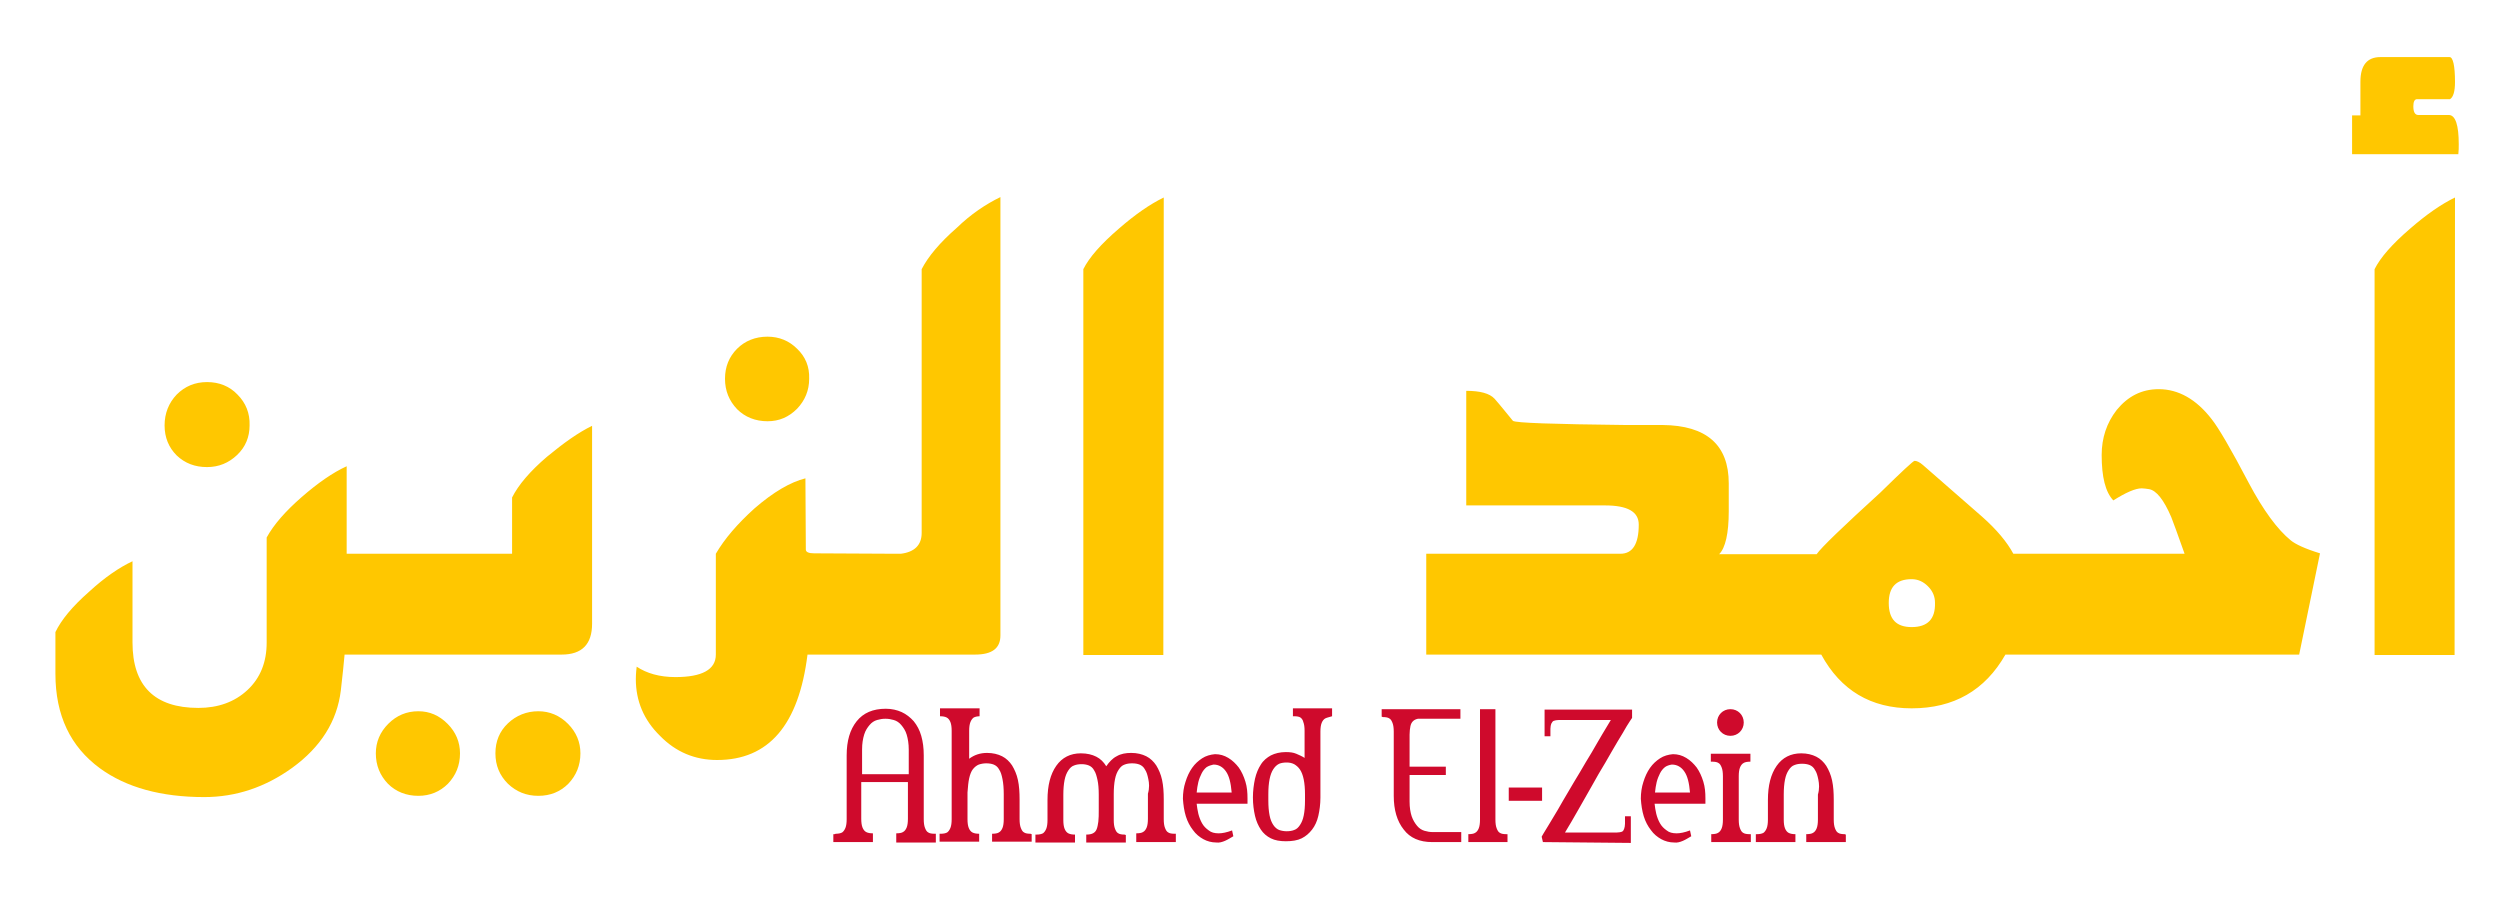
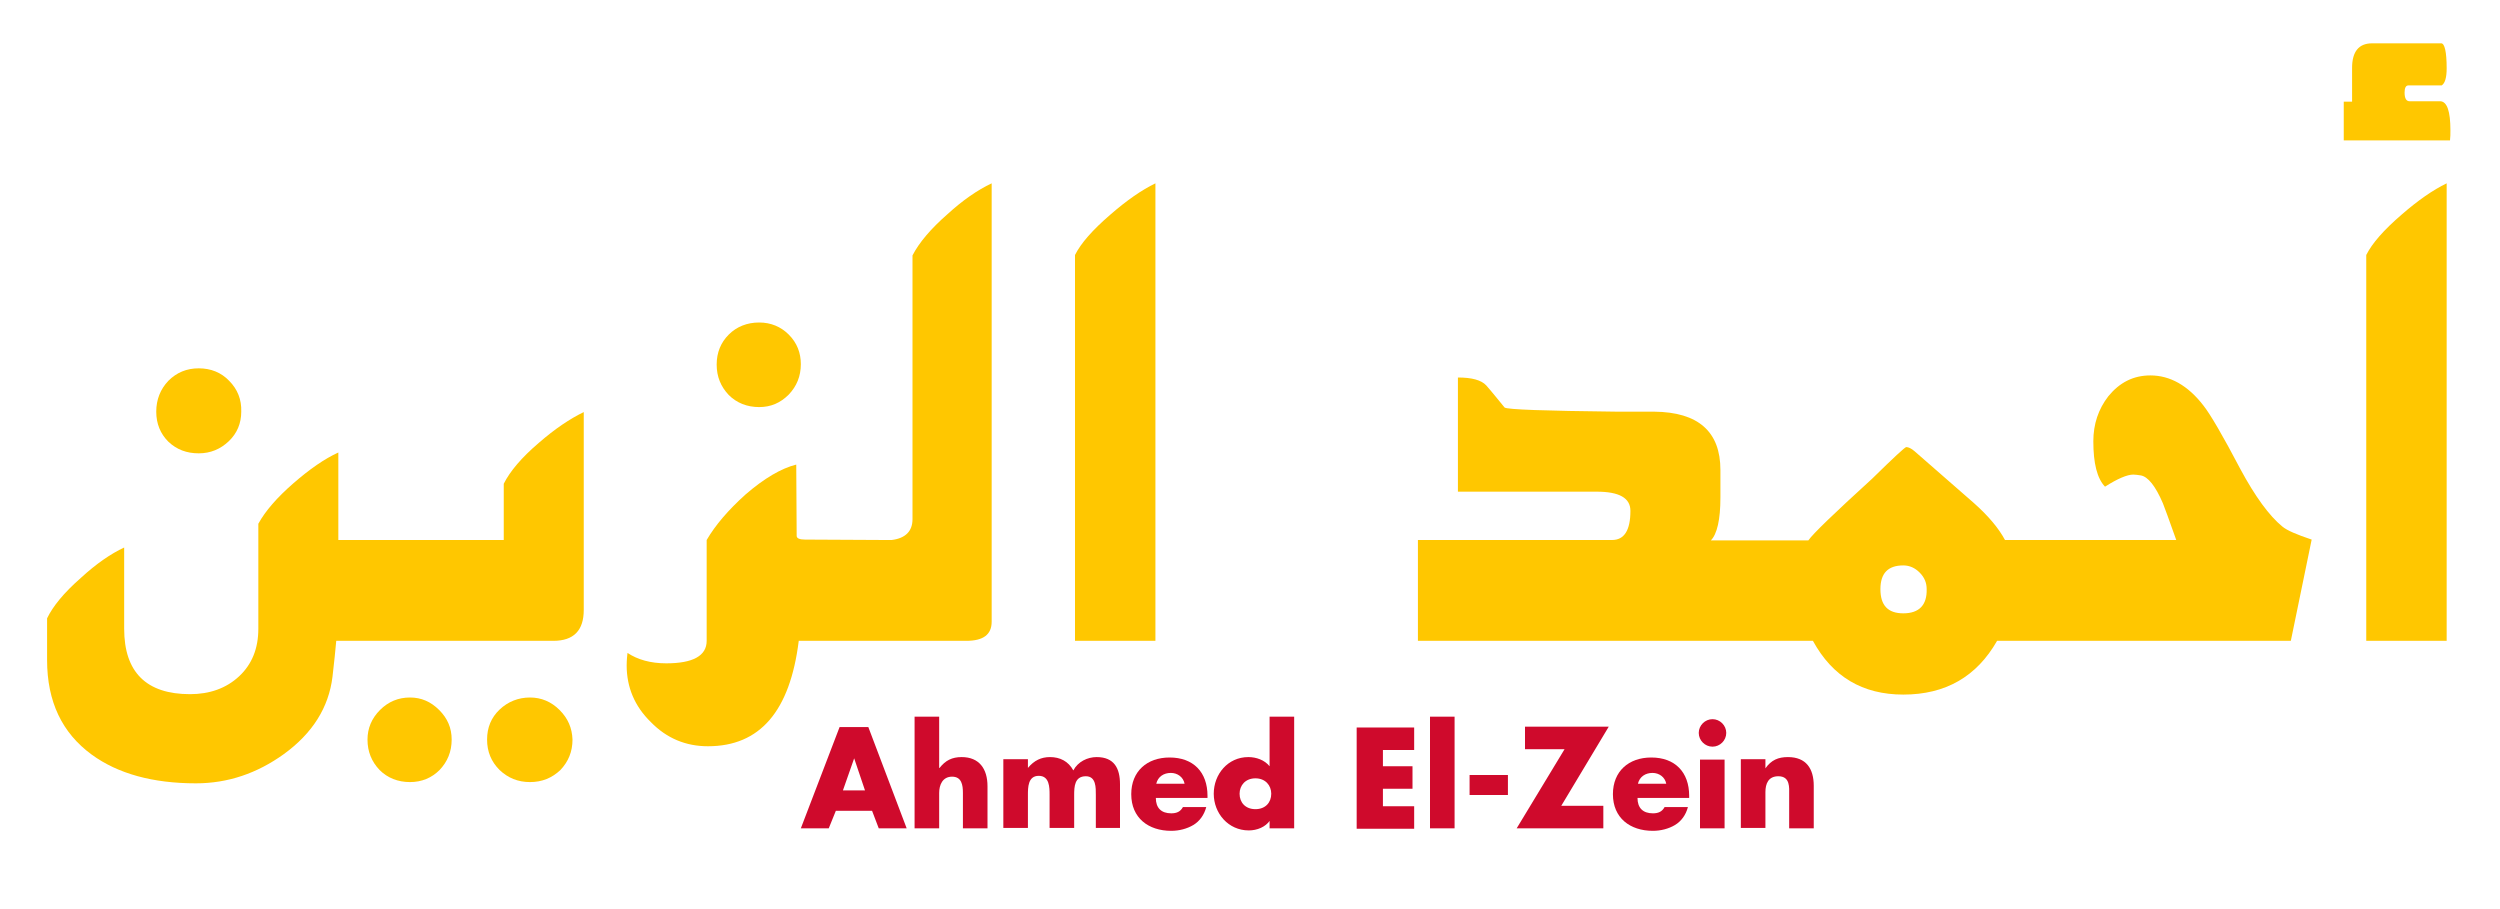
<svg xmlns="http://www.w3.org/2000/svg" version="1.1" id="Layer_1" x="0px" y="0px" viewBox="-311 288 600 218" style="enable-background:new -311 288 600 218;" xml:space="preserve">
  <style type="text/css">
	.st0{fill:#FFC700;}
	.st1{fill:#CF0A2C;}
</style>
-   <path class="st0" d="M-254,382.7c-1.9-2-4.4-3-7.3-3s-5.3,1-7.3,3c-1.9,2-2.9,4.5-2.9,7.4s1,5.3,2.9,7.2c2,1.9,4.4,2.8,7.3,2.8  c2.8,0,5.2-1,7.2-2.9c2-1.9,3-4.3,3-7.1C-251,387.2-252,384.7-254,382.7z M-168.9,390.2v47.5c0,4.9-2.4,7.4-7.3,7.4h-52.1  c-0.2,2.3-0.5,5.1-0.9,8.6c-0.9,7.4-4.8,13.6-11.7,18.6c-6.4,4.6-13.4,7-21.1,7c-10.3,0-18.7-2.3-25-6.9  c-7.1-5.2-10.7-12.7-10.7-22.7v-10c1.4-2.9,4-6.1,8.1-9.7c3.7-3.4,7.2-5.8,10.4-7.3v19.5c0,10.4,5.3,15.7,15.8,15.7  c4.7,0,8.7-1.4,11.8-4.3c3.1-2.9,4.6-6.7,4.6-11.4V417c1.7-3.1,4.5-6.3,8.4-9.7s7.5-5.9,10.8-7.4v21h39.7v-13.5  c1.5-3,4.3-6.3,8.4-9.8C-175.7,394.3-172.2,391.8-168.9,390.2L-168.9,390.2z M-174.7,461.7c-2-2-4.4-3-7.1-3c-2.8,0-5.3,1-7.3,2.9  s-3,4.3-3,7.2s1,5.3,3,7.3c2,1.9,4.4,2.9,7.3,2.9c2.9,0,5.3-1,7.2-2.9c1.9-2,2.9-4.4,2.9-7.3C-171.7,466.1-172.7,463.7-174.7,461.7  L-174.7,461.7z M-203.6,461.7c-2-2-4.3-3-7-3c-2.8,0-5.2,1-7.2,3s-3,4.4-3,7.1c0,2.9,1,5.3,2.9,7.3c1.9,1.9,4.4,2.9,7.3,2.9  c2.8,0,5.2-1,7.1-2.9c1.9-2,2.9-4.4,2.9-7.3C-200.6,466.1-201.6,463.7-203.6,461.7z M-119.7,371.7c-1.9-1.9-4.3-2.9-7.1-2.9  c-2.9,0-5.4,1-7.3,2.9c-1.9,1.9-2.9,4.3-2.9,7.2s1,5.3,2.9,7.3c1.9,1.9,4.4,2.9,7.3,2.9c2.8,0,5.1-1,7.1-3c1.9-2,2.9-4.4,2.9-7.2  C-116.7,376-117.7,373.6-119.7,371.7z M-70.9,335.3v105.2c0,3.1-2,4.6-6.1,4.6h-40.2c-2.1,16.9-9.3,25.3-21.7,25.3  c-5.3,0-9.9-1.9-13.7-5.8c-3.9-3.8-5.8-8.4-5.8-13.6c0-0.3,0-1.3,0.2-3c2.4,1.6,5.5,2.5,9.3,2.5c6.4,0,9.7-1.8,9.7-5.4v-24.2  c2.1-3.6,5.2-7.2,9.3-10.9c4.5-3.9,8.6-6.3,12.2-7.2l0.1,17.1c0,0.6,0.7,0.9,2,0.9l19.2,0.1h1.6c3.3-0.4,5-2.1,5-5v-63.3  c1.6-3.1,4.4-6.4,8.4-9.9C-78,339.4-74.4,337-70.9,335.3L-70.9,335.3z M-31.8,445.2H-51v-92.6c1.4-2.8,4.2-6,8.5-9.7  c3.9-3.4,7.5-5.9,10.8-7.5L-31.8,445.2L-31.8,445.2z M238.8,417.7c-3.2-2.6-6.6-7.2-10.1-13.8c-4.3-8.2-7.3-13.3-8.9-15.3  c-3.7-4.8-8-7.2-12.7-7.2c-4.1,0-7.4,1.7-10.1,5c-2.4,3.1-3.6,6.7-3.6,10.8c0,5.3,0.9,8.9,2.8,10.9c3-1.9,5.3-2.9,6.8-2.9  c0.5,0,1.1,0.1,1.8,0.2c1.7,0.3,3.5,2.5,5.3,6.7c0.4,1,1.5,4,3.2,8.8h-41.1c-1.5-2.8-4-5.8-7.5-8.9l-14.2-12.4c-0.8-0.7-1.5-1-2-1  c-0.3,0-3,2.5-8.2,7.6c-9.1,8.3-14.2,13.2-15.3,14.8h-23.4c1.5-1.5,2.3-5,2.3-10.3V404c0-9.2-5.3-13.9-15.9-14h-8.9  c-17.4-0.2-26.4-0.5-27-1c-1.5-1.8-2.9-3.6-4.4-5.3c-1.2-1.3-3.5-1.9-6.8-1.9v27.5h33.3c5.4,0,8.1,1.5,8.1,4.6c0,4.7-1.5,7-4.4,7  H31.3v24.2h94.8c4.7,8.6,11.9,12.9,21.7,12.9c10.1,0,17.6-4.3,22.5-12.9h70.5l5-24.3C242.2,419.7,239.9,418.6,238.8,417.7  L238.8,417.7z M147.8,438.5c-3.7,0-5.5-1.9-5.5-5.8c0-3.8,1.8-5.7,5.5-5.7c1.5,0,2.8,0.6,3.9,1.7c1.2,1.2,1.7,2.5,1.7,4  C153.5,436.6,151.6,438.5,147.8,438.5z M279.1,322.6c0,0.8,0,1.6-0.1,2.4h-25.5v-9.3h2v-8.1c0-3.9,1.6-5.9,4.8-5.9h16.6  c0.8,0,1.3,2,1.3,6c0,2.2-0.4,3.6-1.2,4.1h-7.9c-0.6,0-0.9,0.6-0.9,1.7c0,1.4,0.4,2.1,1.2,2.1h7.4  C278.3,315.7,279.1,318,279.1,322.6L279.1,322.6z M278.1,445.2h-19.2v-92.6c1.4-2.8,4.2-6,8.5-9.7c3.9-3.4,7.5-5.9,10.8-7.5  L278.1,445.2L278.1,445.2z" />
-   <path class="st1" d="M-110.7,488.2l0.3-0.1c0.6,0,1.1-0.1,1.5-0.3c0.3-0.2,0.6-0.6,0.8-1.1s0.3-1.2,0.3-2.1v-15.3  c0-3.5,0.8-6.2,2.4-8.2c1.6-2,3.9-3,7-3c1.4,0,2.7,0.3,3.8,0.8s2.1,1.3,2.9,2.2c0.8,1,1.4,2.1,1.8,3.5c0.4,1.4,0.6,2.9,0.6,4.7v15.3  c0,0.9,0.1,1.6,0.3,2.1s0.4,0.9,0.8,1.1c0.3,0.2,0.8,0.3,1.5,0.3h0.3v2.1h-9.5V488c0.7,0,1.3-0.1,1.6-0.3c0.4-0.2,0.7-0.6,0.9-1.1  s0.3-1.2,0.3-2.1v-8.8h-11.2v8.8c0,0.9,0.1,1.6,0.3,2.1s0.5,0.9,0.9,1.1c0.4,0.2,0.9,0.3,1.6,0.3v2.1h-9.5v-1.9L-110.7,488.2z   M-104.1,473.8h11.2v-5.9c0-1.4-0.2-2.6-0.5-3.6s-0.8-1.7-1.3-2.3s-1.1-1-1.8-1.2s-1.3-0.3-2-0.3s-1.3,0.1-2,0.3s-1.3,0.6-1.8,1.2  s-1,1.3-1.3,2.3s-0.5,2.1-0.5,3.6L-104.1,473.8L-104.1,473.8z M-75.8,459.9c-0.6,0-1.1,0.1-1.5,0.3c-0.3,0.2-0.6,0.6-0.8,1.1  s-0.3,1.2-0.3,2.1v6.7c1.2-0.9,2.6-1.4,4.3-1.4c1.4,0,2.6,0.3,3.6,0.8s1.8,1.3,2.4,2.2c0.6,1,1.1,2.1,1.4,3.5  c0.3,1.4,0.4,2.9,0.4,4.7v4.7c0,0.9,0.1,1.6,0.3,2.1s0.4,0.9,0.8,1.1c0.3,0.2,0.8,0.3,1.5,0.3l0.3,0.1v1.8h-9.5v-1.9  c0.7,0,1.3-0.1,1.6-0.3c0.4-0.2,0.7-0.6,0.9-1.1s0.3-1.2,0.3-2.1v-6c0-1.4-0.1-2.6-0.3-3.6s-0.4-1.7-0.8-2.3c-0.3-0.6-0.8-1-1.3-1.2  s-1.1-0.3-1.8-0.3c-0.6,0-1.2,0.1-1.8,0.3c-0.5,0.2-1,0.6-1.4,1.1s-0.7,1.3-0.9,2.2s-0.3,2-0.4,3.4v6.4c0,0.9,0.1,1.6,0.3,2.1  s0.5,0.9,0.9,1.1c0.4,0.2,0.9,0.3,1.6,0.3v1.9h-9.5v-1.9h0.3c0.6,0,1.1-0.1,1.5-0.3c0.3-0.2,0.6-0.6,0.8-1.1s0.3-1.2,0.3-2.1v-21.2  c0-0.9-0.1-1.6-0.3-2.1s-0.5-0.9-0.9-1.1c-0.4-0.2-0.9-0.3-1.6-0.3V458h9.5v1.9H-75.8L-75.8,459.9z M-35.4,475  c-0.2-1-0.4-1.7-0.8-2.3c-0.3-0.6-0.8-1-1.3-1.2s-1.1-0.3-1.8-0.3s-1.3,0.1-1.8,0.3c-0.6,0.2-1,0.6-1.4,1.2  c-0.4,0.6-0.7,1.3-0.9,2.3s-0.3,2.2-0.3,3.6v6.2c0,0.9,0.1,1.6,0.3,2.1s0.4,0.9,0.8,1.1c0.3,0.2,0.8,0.3,1.5,0.3l0.3,0.1v1.8h-9.5  v-1.9c0.7,0,1.2-0.1,1.6-0.3c0.4-0.2,0.7-0.5,0.9-1s0.3-1.1,0.4-1.8c0.1-0.8,0.1-1.7,0.1-2.8v-3.7c0-1.4-0.1-2.6-0.3-3.5  s-0.4-1.7-0.8-2.3c-0.3-0.6-0.8-1-1.3-1.2s-1.1-0.3-1.7-0.3c-0.7,0-1.3,0.1-1.8,0.3c-0.6,0.2-1,0.6-1.4,1.2  c-0.4,0.6-0.7,1.3-0.9,2.3s-0.3,2.2-0.3,3.6v6c0,0.9,0.1,1.6,0.3,2.1s0.5,0.9,0.9,1.1c0.4,0.2,0.9,0.3,1.6,0.3v1.9h-9.5v-1.9h0.3  c0.6,0,1.1-0.1,1.5-0.3c0.3-0.2,0.6-0.6,0.8-1.1s0.3-1.2,0.3-2.1V480c0-3.5,0.7-6.2,2.1-8.2c1.4-2,3.4-3,5.9-3  c1.5,0,2.7,0.3,3.7,0.8s1.8,1.3,2.4,2.3c0.7-1,1.5-1.9,2.5-2.4c1-0.6,2.2-0.8,3.5-0.8c1.4,0,2.6,0.3,3.6,0.8s1.8,1.3,2.4,2.2  c0.6,1,1.1,2.1,1.4,3.5c0.3,1.4,0.4,2.9,0.4,4.7v4.7c0,0.9,0.1,1.6,0.3,2.1s0.4,0.9,0.8,1.1c0.3,0.2,0.8,0.3,1.5,0.3h0.3v2h-9.5V488  c0.7,0,1.3-0.1,1.6-0.3c0.4-0.2,0.7-0.6,0.9-1.1s0.3-1.2,0.3-2.1v-6C-35.1,477.1-35.2,475.9-35.4,475L-35.4,475z M-23.8,480.9  c0.1,0.8,0.2,1.6,0.4,2.4c0.2,0.8,0.5,1.6,0.9,2.3s0.9,1.2,1.6,1.7c0.6,0.5,1.4,0.7,2.4,0.7c0.8,0,1.9-0.2,3.2-0.7l0.3,1.4  c-0.7,0.4-1.3,0.8-2,1.1s-1.4,0.5-2.1,0.4c-1.1,0-2.2-0.3-3.1-0.8c-0.9-0.5-1.8-1.2-2.5-2.2c-0.7-0.9-1.3-2-1.7-3.3  s-0.6-2.7-0.7-4.2c0-1.4,0.2-2.8,0.6-4c0.4-1.3,0.9-2.4,1.6-3.4s1.5-1.7,2.4-2.3s2-0.9,3.1-1c1.2,0,2.2,0.3,3.2,0.9  c1,0.6,1.8,1.4,2.5,2.3c0.7,1,1.2,2.1,1.6,3.4c0.4,1.3,0.5,2.6,0.5,4v1.3L-23.8,480.9L-23.8,480.9z M-21.4,472.1  c-0.5,0.4-0.9,0.9-1.2,1.5s-0.6,1.3-0.8,2.1s-0.3,1.6-0.4,2.5h8.4c-0.2-2.3-0.6-4-1.4-5.1c-0.7-1-1.7-1.6-2.9-1.6h-0.1  C-20.3,471.6-20.9,471.8-21.4,472.1z M7.1,460.4c-0.4,0.2-0.7,0.6-0.9,1.1s-0.3,1.2-0.3,2.1v15.8c0,1.6-0.2,3.1-0.5,4.4  c-0.3,1.3-0.8,2.4-1.5,3.3c-0.7,0.9-1.5,1.6-2.5,2.1s-2.3,0.7-3.8,0.7c-1.4,0-2.6-0.2-3.6-0.7s-1.8-1.2-2.4-2.1  c-0.6-0.9-1.1-2-1.4-3.3c-0.3-1.3-0.5-2.8-0.5-4.4c0-1.6,0.2-3.1,0.5-4.5c0.3-1.3,0.8-2.5,1.4-3.4c0.6-1,1.5-1.7,2.4-2.2  c1-0.5,2.2-0.8,3.6-0.8c1,0,1.8,0.1,2.5,0.4c0.7,0.3,1.4,0.6,2,1v-6.5c0-0.9-0.1-1.6-0.3-2.1c-0.1-0.5-0.4-0.9-0.7-1.1  c-0.3-0.2-0.8-0.3-1.5-0.3h-0.3V458h9.4v1.9C8.1,460.1,7.5,460.2,7.1,460.4L7.1,460.4z M1.9,475.1c-0.2-1-0.5-1.8-0.9-2.4  c-0.4-0.6-0.9-1-1.4-1.3c-0.6-0.3-1.2-0.4-1.8-0.4c-0.7,0-1.3,0.1-1.8,0.3c-0.6,0.3-1,0.7-1.4,1.3s-0.7,1.4-0.9,2.4  s-0.3,2.2-0.3,3.6v1.5c0,1.4,0.1,2.6,0.3,3.6s0.5,1.7,0.9,2.3s0.9,1,1.4,1.2c0.6,0.2,1.2,0.3,1.8,0.3c0.7,0,1.3-0.1,1.8-0.3  c0.6-0.2,1-0.6,1.4-1.2c0.4-0.6,0.7-1.3,0.9-2.3s0.3-2.1,0.3-3.6v-1.5C2.2,477.3,2.1,476.1,1.9,475.1L1.9,475.1z M39.5,490.1h-6.8  c-3,0-5.3-1-6.8-3c-1.6-2-2.4-4.7-2.4-8.1v-15.4c0-0.9-0.1-1.6-0.3-2.1s-0.4-0.9-0.8-1.1c-0.3-0.2-0.8-0.3-1.5-0.3l-0.3-0.1v-1.8  h18.9v2.3H29.3c-0.5,0.1-0.9,0.3-1.2,0.6s-0.5,0.7-0.6,1.2s-0.2,1.2-0.2,2v7.7H36v2h-8.7v6.4c0,1.4,0.2,2.6,0.5,3.5s0.8,1.7,1.3,2.3  s1.1,1,1.8,1.2s1.3,0.3,2,0.3h6.8v2.4L39.5,490.1z M50.9,490.1h-9.5v-1.9c0.7,0,1.3-0.1,1.6-0.3c0.4-0.2,0.7-0.6,0.9-1.1  s0.3-1.2,0.3-2.1v-26.5h3.7v26.5c0,0.9,0.1,1.6,0.3,2.1s0.4,0.9,0.8,1.1c0.3,0.2,0.8,0.3,1.5,0.3h0.3v1.9H50.9z M59.1,477v3.2h-8  V477H59.1z M59.3,490.1l-0.3-1.3l0.4-0.7c0,0,0.8-1.3,1.4-2.3c0.6-1,1.3-2.2,2.1-3.5c0.8-1.4,1.6-2.8,2.5-4.3s1.8-3.1,2.8-4.7  c0.9-1.6,1.9-3.2,2.8-4.7c0.9-1.5,1.7-3,2.5-4.3s1.5-2.5,2.1-3.5H63.1c-0.5,0-0.9,0.1-1.2,0.2c-0.3,0.1-0.4,0.4-0.6,0.7  c-0.1,0.3-0.2,0.7-0.2,1.2v1.8h-1.4v-6.4h21v2c-0.2,0.3-0.7,1-1.3,2s-1.3,2.3-2.2,3.7c-0.9,1.5-1.8,3.1-2.9,5  c-1.1,1.8-2.2,3.7-3.3,5.7l-3.3,5.8c-1.1,1.9-2.1,3.7-3.1,5.3h12.5c0.5,0,0.9-0.1,1.2-0.2c0.3-0.2,0.4-0.4,0.5-0.7s0.2-0.7,0.2-1.2  v-1.8h1.4v6.4L59.3,490.1L59.3,490.1z M86.1,480.9c0.1,0.8,0.2,1.6,0.4,2.4c0.2,0.8,0.5,1.6,0.9,2.3s0.9,1.2,1.6,1.7  c0.6,0.5,1.4,0.7,2.4,0.7c0.8,0,1.9-0.2,3.2-0.7l0.3,1.4c-0.7,0.4-1.3,0.8-2,1.1s-1.4,0.5-2.1,0.4c-1.1,0-2.2-0.3-3.1-0.8  c-0.9-0.5-1.8-1.2-2.5-2.2c-0.7-0.9-1.3-2-1.7-3.3s-0.6-2.7-0.7-4.2c0-1.4,0.2-2.8,0.6-4c0.4-1.3,0.9-2.4,1.6-3.4  c0.7-1,1.5-1.7,2.4-2.3s2-0.9,3.1-1c1.2,0,2.2,0.3,3.2,0.9c1,0.6,1.8,1.4,2.5,2.3c0.7,1,1.2,2.1,1.6,3.4c0.4,1.3,0.5,2.6,0.5,4v1.3  L86.1,480.9L86.1,480.9z M88.6,472.1c-0.5,0.4-0.9,0.9-1.2,1.5s-0.6,1.3-0.8,2.1s-0.3,1.6-0.4,2.5h8.4c-0.2-2.3-0.6-4-1.4-5.1  c-0.7-1-1.7-1.6-2.9-1.6h-0.1C89.6,471.6,89,471.8,88.6,472.1z M106.3,481.4v3.3c0,0.9,0.1,1.6,0.3,2.1s0.4,0.9,0.8,1.1  c0.3,0.2,0.8,0.3,1.5,0.3h0.3v1.9h-9.5v-1.9c0.7,0,1.3-0.1,1.6-0.3c0.4-0.2,0.7-0.6,0.9-1.1s0.3-1.2,0.3-2.1v-10.4  c0-0.9-0.1-1.6-0.3-2.1s-0.4-0.9-0.8-1.1c-0.3-0.2-0.8-0.3-1.5-0.3h-0.3v-1.9h9.5v1.9c-0.7,0-1.3,0.1-1.6,0.3  c-0.4,0.2-0.7,0.6-0.9,1.1s-0.3,1.2-0.3,2.1V481.4L106.3,481.4z M107.5,461.4c0,1.8-1.4,3.2-3.2,3.2s-3.2-1.4-3.2-3.2  s1.4-3.2,3.2-3.2S107.5,459.6,107.5,461.4z M125.4,475.1c-0.2-1-0.4-1.7-0.8-2.3c-0.3-0.6-0.8-1-1.3-1.2s-1.1-0.3-1.8-0.3  s-1.3,0.1-1.8,0.3c-0.6,0.2-1,0.6-1.4,1.2c-0.4,0.6-0.7,1.3-0.9,2.3s-0.3,2.2-0.3,3.6v6c0,0.9,0.1,1.6,0.3,2.1s0.5,0.9,0.9,1.1  c0.4,0.2,0.9,0.3,1.6,0.3v1.9h-9.5v-1.9h0.3c0.6,0,1.1-0.1,1.5-0.3c0.3-0.2,0.6-0.6,0.8-1.1s0.3-1.2,0.3-2.1V480  c0-3.5,0.7-6.2,2.1-8.2c1.4-2,3.4-3,5.9-3c1.4,0,2.6,0.3,3.6,0.8s1.8,1.3,2.4,2.2c0.6,1,1.1,2.1,1.4,3.5c0.3,1.4,0.4,2.9,0.4,4.7  v4.7c0,0.9,0.1,1.6,0.3,2.1s0.4,0.9,0.8,1.1c0.3,0.2,0.8,0.3,1.5,0.3l0.3,0.1v1.8h-9.5v-1.9c0.7,0,1.3-0.1,1.6-0.3  c0.4-0.2,0.7-0.6,0.9-1.1s0.3-1.2,0.3-2.1v-6C125.7,477.3,125.6,476.1,125.4,475.1L125.4,475.1z" />
+   <g>
+     <path class="st0" d="M-256,379.4c-1.9-2-4.4-3-7.3-3s-5.3,1-7.3,3c-1.9,2-2.9,4.5-2.9,7.4c0,2.9,1,5.3,2.9,7.2   c2,1.9,4.4,2.8,7.3,2.8c2.8,0,5.2-1,7.2-2.9c2-1.9,3-4.3,3-7.1C-253,383.9-254,381.4-256,379.4z" />
+     <path class="st0" d="M-170.9,386.9v47.5c0,4.9-2.4,7.4-7.3,7.4h-52.1c-0.2,2.3-0.5,5.1-0.9,8.6c-0.9,7.4-4.8,13.6-11.7,18.6   c-6.4,4.6-13.4,7-21.1,7c-10.3,0-18.7-2.3-25-6.9c-7.1-5.2-10.7-12.7-10.7-22.7v-10c1.4-2.9,4-6.1,8.1-9.7   c3.7-3.4,7.2-5.8,10.4-7.3v19.5c0,10.4,5.3,15.7,15.8,15.7c4.7,0,8.7-1.4,11.8-4.3c3.1-2.9,4.6-6.7,4.6-11.4v-25.2   c1.7-3.1,4.5-6.3,8.4-9.7c3.9-3.4,7.5-5.9,10.8-7.4v21h39.7v-13.5c1.5-3,4.3-6.3,8.4-9.8C-177.8,390.9-174.2,388.5-170.9,386.9z" />
+     <path class="st0" d="M-176.7,458.4c-2-2-4.4-3-7.1-3c-2.8,0-5.3,1-7.3,2.9c-2,1.9-3,4.3-3,7.2c0,2.9,1,5.3,3,7.3   c2,1.9,4.4,2.9,7.3,2.9c2.9,0,5.3-1,7.3-2.9c1.9-2,2.9-4.4,2.9-7.3C-173.7,462.7-174.7,460.4-176.7,458.4z M-205.6,458.4   c-2-2-4.3-3-7-3c-2.8,0-5.2,1-7.2,3c-2,2-3,4.4-3,7.1c0,2.9,1,5.3,2.9,7.3c1.9,1.9,4.4,2.9,7.3,2.9c2.8,0,5.2-1,7.1-2.9   c1.9-2,2.9-4.4,2.9-7.3C-202.6,462.7-203.6,460.4-205.6,458.4z" />
+     <path class="st0" d="M-121.7,368.3c-1.9-1.9-4.3-2.9-7.1-2.9c-2.9,0-5.4,1-7.3,2.9c-1.9,1.9-2.9,4.3-2.9,7.2c0,2.9,1,5.3,2.9,7.3   c1.9,1.9,4.4,2.9,7.3,2.9c2.8,0,5.1-1,7.1-3c1.9-2,2.9-4.4,2.9-7.3C-118.8,372.7-119.7,370.3-121.7,368.3z" />
+     <path class="st0" d="M-73,332v105.2c0,3.1-2,4.6-6.1,4.6h-40.2c-2.1,16.9-9.3,25.3-21.8,25.3c-5.3,0-9.9-1.9-13.7-5.8   c-3.9-3.8-5.8-8.4-5.8-13.6c0-0.3,0-1.3,0.2-3c2.4,1.6,5.5,2.5,9.3,2.5c6.4,0,9.7-1.8,9.7-5.4v-24.2c2.1-3.6,5.2-7.2,9.3-10.9   c4.5-3.9,8.6-6.3,12.2-7.2l0.1,17.1c0,0.6,0.7,0.9,2,0.9l19.2,0.1h1.6c3.3-0.4,5-2.1,5-5v-63.3c1.6-3.1,4.4-6.4,8.4-9.9   C-80,336.1-76.4,333.6-73,332z" />
+     <path class="st0" d="M-33.8,441.8H-53v-92.6c1.4-2.8,4.2-6,8.5-9.7c3.9-3.4,7.5-5.9,10.8-7.5V441.8z" />
+     <path class="st0" d="M236.8,414.4c-3.2-2.6-6.6-7.3-10.1-13.8c-4.3-8.2-7.3-13.3-8.9-15.3c-3.7-4.8-8-7.2-12.7-7.2   c-4.1,0-7.4,1.7-10.1,5c-2.4,3.1-3.6,6.7-3.6,10.8c0,5.3,0.9,8.9,2.8,10.9c3-1.9,5.3-2.9,6.8-2.9c0.5,0,1.1,0.1,1.8,0.2   c1.7,0.3,3.5,2.5,5.3,6.7c0.4,1,1.5,4,3.2,8.8h-41.1c-1.5-2.8-4-5.8-7.5-8.9l-14.2-12.4c-0.8-0.7-1.5-1-2-1c-0.3,0-3,2.5-8.2,7.6   c-9.1,8.3-14.2,13.2-15.3,14.8H99.6c1.5-1.5,2.3-5,2.3-10.3v-6.6c0-9.2-5.3-13.9-15.9-14h-8.9c-17.4-0.2-26.4-0.5-27-1   c-1.5-1.8-2.9-3.6-4.4-5.3c-1.2-1.3-3.5-1.9-6.8-1.9V406h33.3c5.4,0,8.1,1.5,8.1,4.6c0,4.7-1.5,7-4.4,7H29.3v24.2h94.8   c4.7,8.6,11.9,12.9,21.7,12.9c10.1,0,17.6-4.3,22.5-12.9h70.5l5-24.3C240.2,416.3,237.9,415.3,236.8,414.4z M145.8,435.2   c-3.7,0-5.5-1.9-5.5-5.8c0-3.8,1.8-5.7,5.5-5.7c1.5,0,2.8,0.6,3.9,1.7c1.2,1.2,1.7,2.5,1.7,4C151.5,433.2,149.6,435.2,145.8,435.2z   " />
+     <path class="st0" d="M277.1,319.3c0,0.8,0,1.6-0.1,2.4h-25.5v-9.3h2v-8.1c0-3.9,1.6-5.9,4.8-5.9h16.6c0.8,0,1.3,2,1.3,6   c0,2.2-0.4,3.6-1.2,4.1H267c-0.6,0-0.9,0.6-0.9,1.7c0,1.4,0.4,2.1,1.2,2.1h7.4C276.3,312.4,277.1,314.7,277.1,319.3z M276.1,441.8   h-19.2v-92.6c1.4-2.8,4.2-6,8.5-9.7c3.9-3.4,7.5-5.9,10.8-7.5V441.8z" />
+   </g>
+   <g>
+     <path class="st1" d="M-110.4,482.6l-1.7,4.2h-6.7l9.3-24.3h6.9l9.2,24.3h-6.7l-1.6-4.2H-110.4z M-106,470L-106,470l-2.7,7.7h5.3   L-106,470z" />
+     <path class="st1" d="M-85.6,460v12.3h0.1c1.4-1.8,3-2.6,5.3-2.6c4.2,0,6.2,2.8,6.2,7v10.1h-5.9v-8.5c0-1.9-0.3-3.9-2.6-3.9   c-2.3,0-3.1,2-3.1,3.9v8.5h-5.9V460H-85.6z" />
+     <path class="st1" d="M-64.3,472.3L-64.3,472.3c1.5-1.8,3.2-2.6,5.3-2.6c2.4,0,4.4,1,5.6,3.2c1.1-2.1,3.4-3.2,5.6-3.2   c4.2,0,5.6,2.7,5.6,6.5v10.5H-48v-7.9c0-1.7,0.1-4.5-2.4-4.5c-2.7,0-2.8,2.5-2.8,4.5v7.9h-5.9v-7.9c0-1.8,0-4.6-2.6-4.6   c-2.6,0-2.6,2.8-2.6,4.6v7.9h-5.9v-16.5h5.9V472.3z" />
+     <path class="st1" d="M-21.3,479.5h-12.3c0,2.4,1.3,3.7,3.7,3.7c1.3,0,2.2-0.4,2.8-1.5h5.6c-0.5,1.9-1.6,3.4-3.1,4.3   c-1.5,0.9-3.4,1.4-5.3,1.4c-5.5,0-9.6-3.1-9.6-8.8c0-5.5,3.8-8.8,9.2-8.8c5.7,0,9.1,3.5,9.1,9.2V479.5z M-26.7,476.1   c-0.3-1.6-1.7-2.6-3.3-2.6c-1.7,0-3.1,0.9-3.5,2.6H-26.7z" />
+     <path class="st1" d="M-6.2,484.9L-6.2,484.9c-1.1,1.6-3.1,2.4-5.1,2.4c-4.9,0-8.4-4.1-8.4-8.8c0-4.7,3.4-8.8,8.3-8.8   c1.9,0,3.9,0.7,5.1,2.2V460h5.9v26.8h-5.9V484.9z M-13.5,478.5c0,2.1,1.4,3.7,3.8,3.7s3.8-1.6,3.8-3.7c0-2-1.4-3.7-3.8-3.7   S-13.5,476.5-13.5,478.5z" />
+     <path class="st1" d="M20.9,467.8v4.1H28v5.4h-7.1v4.2h7.5v5.4H14.6v-24.3h13.8v5.4H20.9z" />
+     <path class="st1" d="M38.1,486.8h-5.9V460h5.9V486.8z" />
+     <path class="st1" d="M50.9,474v4.8h-9.2V474H50.9z" />
+     <path class="st1" d="M73.8,481.4v5.4H53l11.5-19H55v-5.4h20.1l-11.4,19H73.8z" />
+     <path class="st1" d="M94.4,479.5H82c0,2.4,1.3,3.7,3.7,3.7c1.3,0,2.2-0.4,2.8-1.5h5.6c-0.5,1.9-1.6,3.4-3.1,4.3   c-1.5,0.9-3.4,1.4-5.3,1.4c-5.5,0-9.6-3.1-9.6-8.8c0-5.5,3.8-8.8,9.2-8.8c5.7,0,9.1,3.5,9.1,9.2V479.5z M88.9,476.1   c-0.3-1.6-1.7-2.6-3.3-2.6c-1.7,0-3.1,0.9-3.5,2.6H88.9z" />
+     <path class="st1" d="M103.3,463.9c0,1.8-1.5,3.3-3.3,3.3c-1.8,0-3.3-1.5-3.3-3.3c0-1.8,1.5-3.3,3.3-3.3   C101.8,460.6,103.3,462.1,103.3,463.9z M102.9,486.8h-5.9v-16.5h5.9V486.8z" />
+     <path class="st1" d="M112.7,472.4L112.7,472.4c1.4-2,3.1-2.7,5.4-2.7c4.4,0,6.2,2.8,6.2,6.9v10.2h-5.9v-8.1c0-1.6,0.3-4.4-2.6-4.4   c-2.4,0-3.1,1.8-3.1,3.8v8.6h-5.9v-16.5h5.9V472.4z" />
+   </g>
</svg>
